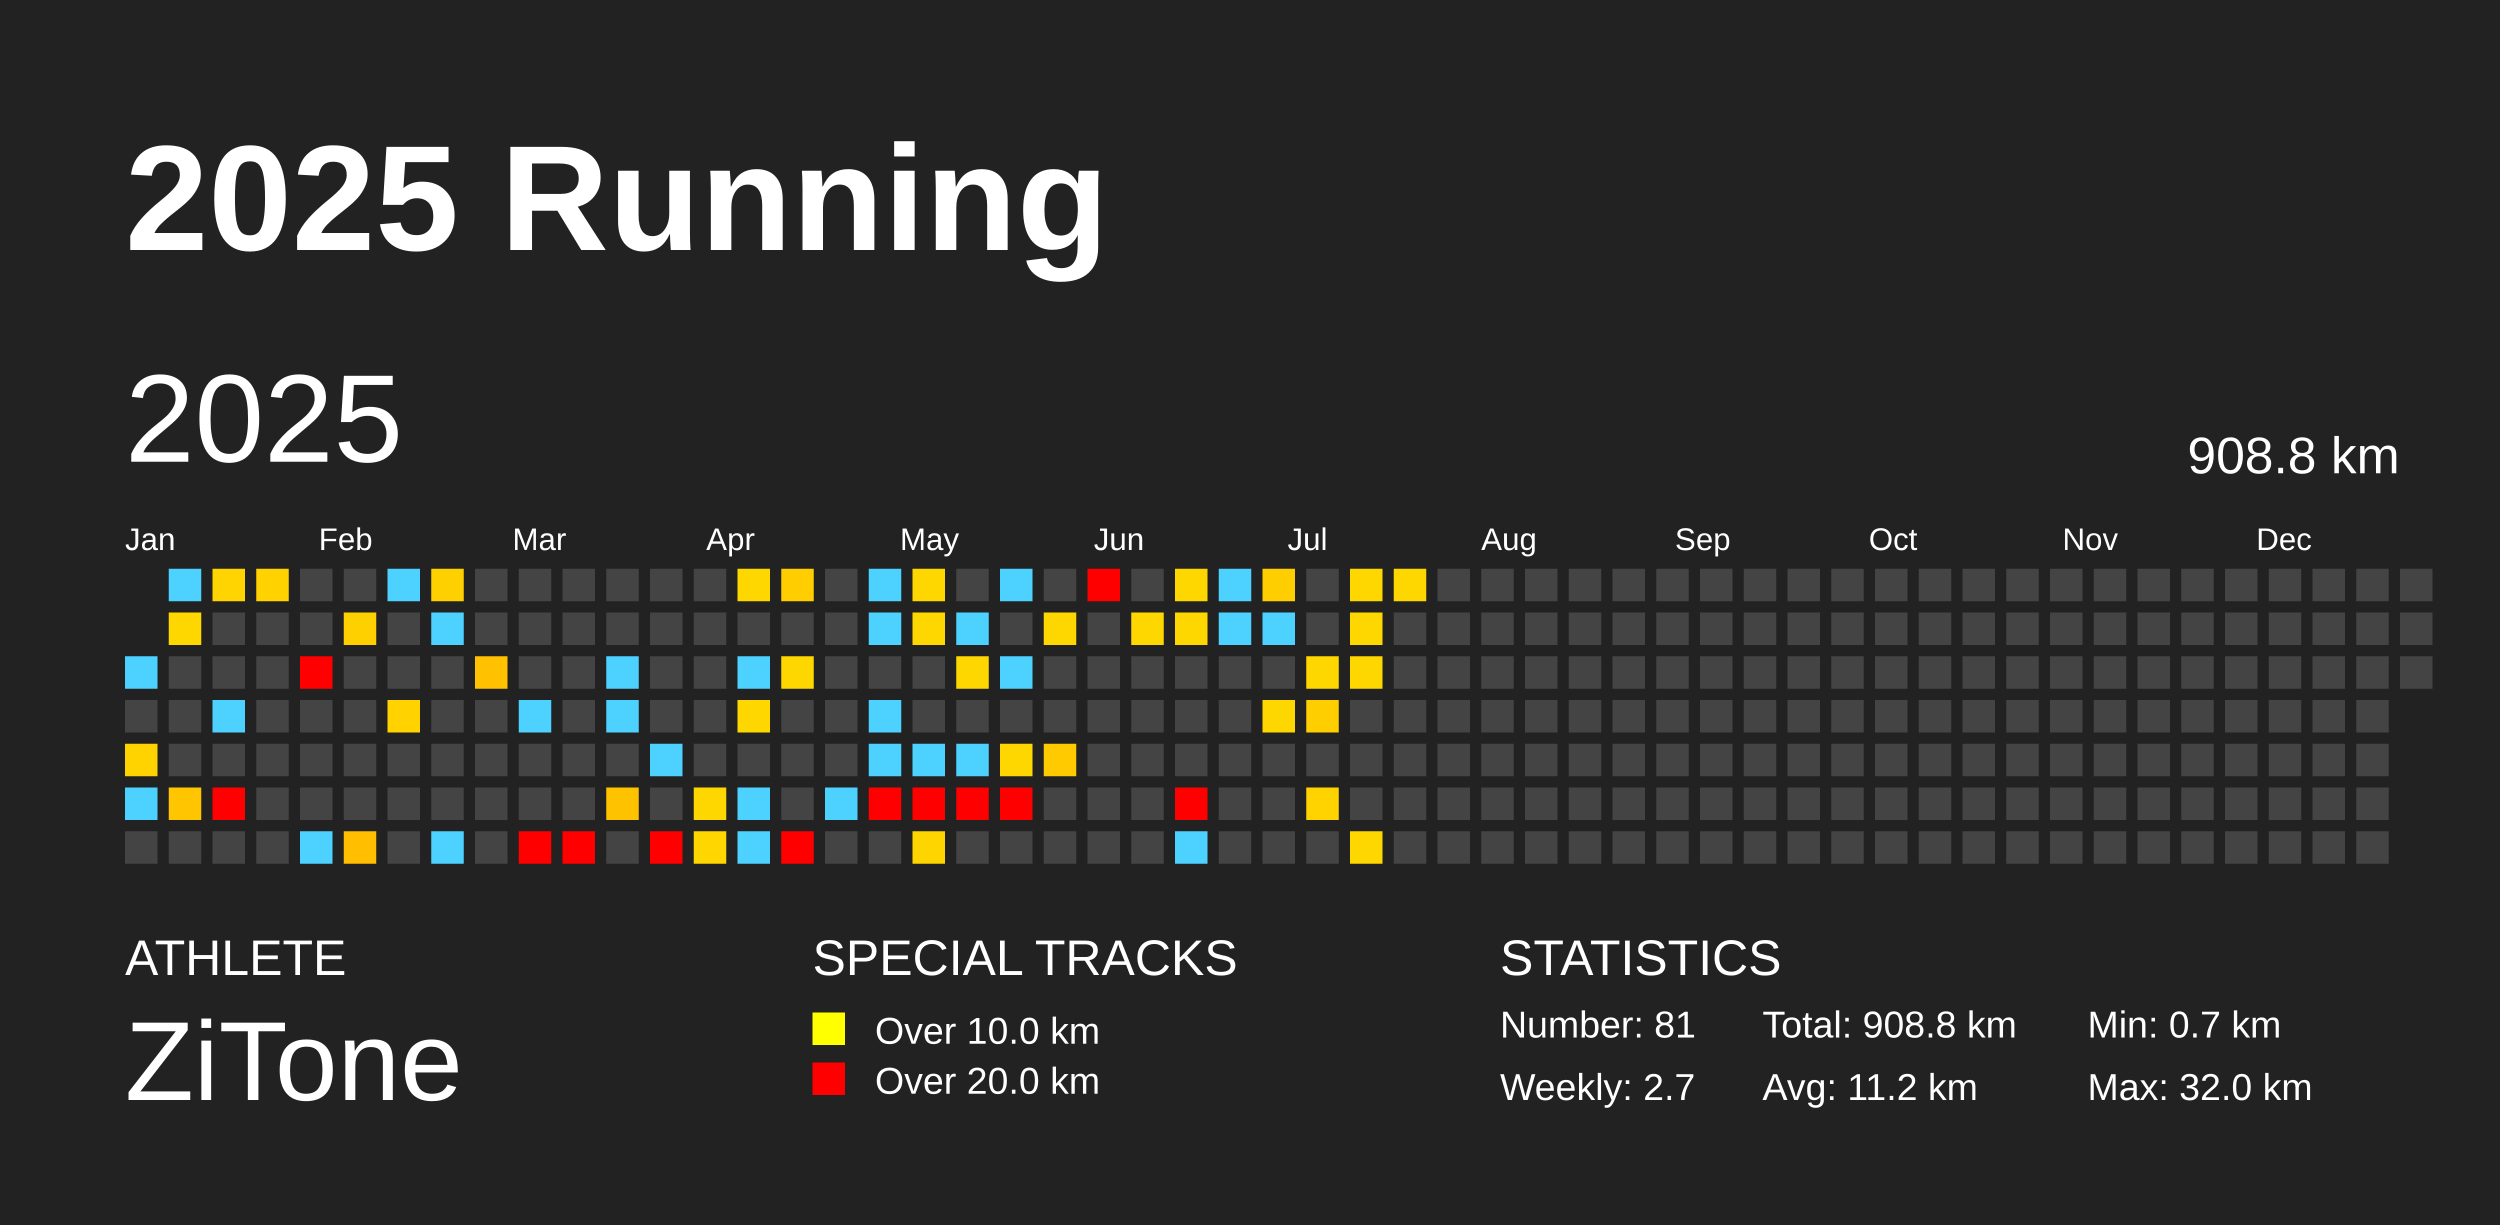
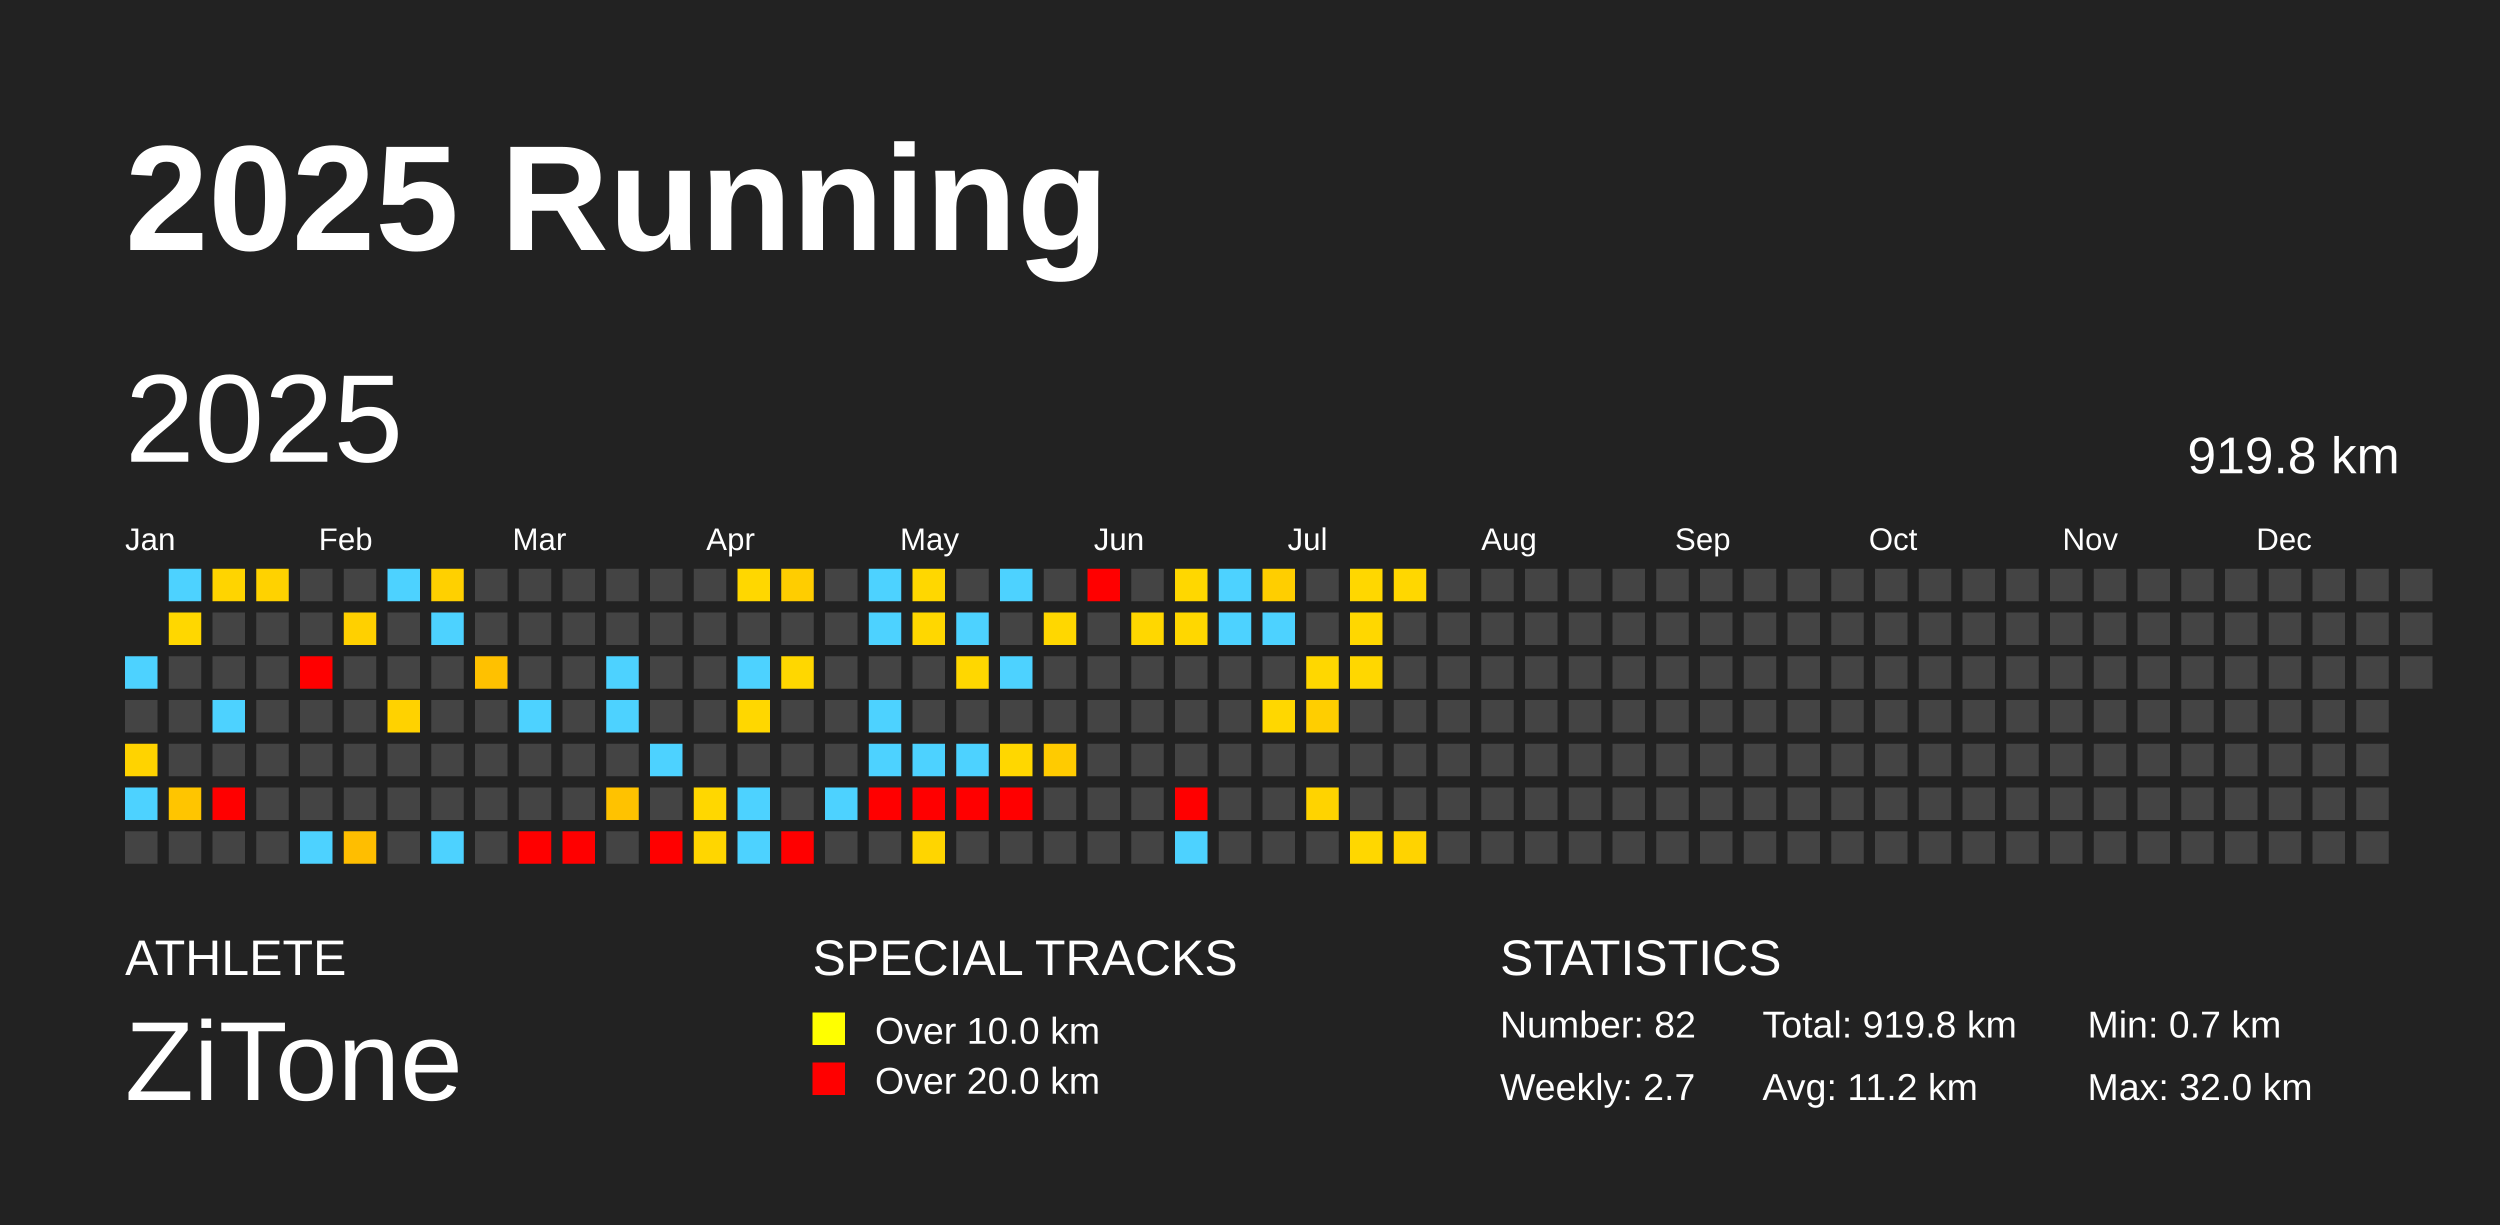
<svg xmlns="http://www.w3.org/2000/svg" baseProfile="full" height="98mm" version="1.1" viewBox="0,0,200,98" width="200mm">
  <defs />
  <rect fill="#222222" height="98" width="200" x="0" y="0" />
  <text fill="#FFFFFF" style="font-size:12px; font-family:Arial; font-weight:bold;" x="10" y="20">2025 Running</text>
  <text fill="#FFFFFF" style="font-size:4px; font-family:Arial" x="10" y="78">ATHLETE</text>
  <text fill="#FFFFFF" style="font-size:9px; font-family:Arial" x="10" y="88">ZiTone</text>
  <text fill="#FFFFFF" style="font-size:4px; font-family:Arial" x="65" y="78">SPECIAL TRACKS</text>
  <rect fill="yellow" height="2.6" width="2.6" x="65" y="81" />
  <text fill="#FFFFFF" style="font-size:3px; font-family:Arial" x="70" y="83.5">Over 10.0 km</text>
  <rect fill="red" height="2.6" width="2.6" x="65" y="85" />
  <text fill="#FFFFFF" style="font-size:3px; font-family:Arial" x="70" y="87.5">Over 20.0 km</text>
  <text fill="#FFFFFF" style="font-size:4px; font-family:Arial" x="120" y="78">STATISTICS</text>
-   <text fill="#FFFFFF" style="font-size:3px; font-family:Arial" x="120" y="83">Number: 81</text>
+   <text fill="#FFFFFF" style="font-size:3px; font-family:Arial" x="120" y="83">Number: 82</text>
  <text fill="#FFFFFF" style="font-size:3px; font-family:Arial" x="120" y="88">Weekly: 2.7</text>
-   <text fill="#FFFFFF" style="font-size:3px; font-family:Arial" x="141" y="83">Total: 908.8 km</text>
+   <text fill="#FFFFFF" style="font-size:3px; font-family:Arial" x="141" y="83">Total: 919.8 km</text>
  <text fill="#FFFFFF" style="font-size:3px; font-family:Arial" x="141" y="88">Avg: 11.2 km</text>
  <text fill="#FFFFFF" style="font-size:3px; font-family:Arial" x="167" y="83">Min: 0.7 km</text>
  <text fill="#FFFFFF" style="font-size:3px; font-family:Arial" x="167" y="88">Max: 32.0 km</text>
  <text dominant-baseline="hanging" fill="#FFFFFF" style="font-size:10.0px; font-family:Arial;" x="10" y="30">2025</text>
-   <text dominant-baseline="hanging" fill="#FFFFFF" style="font-size:4.125px; font-family:Arial;" x="175" y="35">908.8 km</text>
+   <text dominant-baseline="hanging" fill="#FFFFFF" style="font-size:4.125px; font-family:Arial;" x="175" y="35">919.8 km</text>
  <text fill="#FFFFFF" style="font-size:2.5px; font-family:Arial" x="10.0" y="44">Jan</text>
  <text fill="#FFFFFF" style="font-size:2.5px; font-family:Arial" x="25.5" y="44">Feb</text>
  <text fill="#FFFFFF" style="font-size:2.5px; font-family:Arial" x="41.0" y="44">Mar</text>
  <text fill="#FFFFFF" style="font-size:2.5px; font-family:Arial" x="56.5" y="44">Apr</text>
  <text fill="#FFFFFF" style="font-size:2.5px; font-family:Arial" x="72.0" y="44">May</text>
  <text fill="#FFFFFF" style="font-size:2.5px; font-family:Arial" x="87.5" y="44">Jun</text>
  <text fill="#FFFFFF" style="font-size:2.5px; font-family:Arial" x="103.0" y="44">Jul</text>
  <text fill="#FFFFFF" style="font-size:2.5px; font-family:Arial" x="118.5" y="44">Aug</text>
  <text fill="#FFFFFF" style="font-size:2.5px; font-family:Arial" x="134.0" y="44">Sep</text>
  <text fill="#FFFFFF" style="font-size:2.5px; font-family:Arial" x="149.5" y="44">Oct</text>
  <text fill="#FFFFFF" style="font-size:2.5px; font-family:Arial" x="165.0" y="44">Nov</text>
  <text fill="#FFFFFF" style="font-size:2.5px; font-family:Arial" x="180.5" y="44">Dec</text>
  <rect fill="#4dd2ff" height="2.6" width="2.6" x="10.0" y="52.5" />
  <rect fill="#444444" height="2.6" width="2.6" x="10.0" y="56.0" />
  <rect fill="#ffd300" height="2.6" width="2.6" x="10.0" y="59.5" />
  <rect fill="#4dd2ff" height="2.6" width="2.6" x="10.0" y="63.0" />
  <rect fill="#444444" height="2.6" width="2.6" x="10.0" y="66.5" />
  <rect fill="#4dd2ff" height="2.6" width="2.6" x="13.5" y="45.5" />
  <rect fill="#ffd700" height="2.6" width="2.6" x="13.5" y="49.0" />
  <rect fill="#444444" height="2.6" width="2.6" x="13.5" y="52.5" />
  <rect fill="#444444" height="2.6" width="2.6" x="13.5" y="56.0" />
  <rect fill="#444444" height="2.6" width="2.6" x="13.5" y="59.5" />
  <rect fill="#ffc500" height="2.6" width="2.6" x="13.5" y="63.0" />
  <rect fill="#444444" height="2.6" width="2.6" x="13.5" y="66.5" />
  <rect fill="#ffd400" height="2.6" width="2.6" x="17.0" y="45.5" />
  <rect fill="#444444" height="2.6" width="2.6" x="17.0" y="49.0" />
  <rect fill="#444444" height="2.6" width="2.6" x="17.0" y="52.5" />
  <rect fill="#4dd2ff" height="2.6" width="2.6" x="17.0" y="56.0" />
  <rect fill="#444444" height="2.6" width="2.6" x="17.0" y="59.5" />
  <rect fill="red" height="2.6" width="2.6" x="17.0" y="63.0" />
  <rect fill="#444444" height="2.6" width="2.6" x="17.0" y="66.5" />
  <rect fill="#ffd200" height="2.6" width="2.6" x="20.5" y="45.5" />
  <rect fill="#444444" height="2.6" width="2.6" x="20.5" y="49.0" />
  <rect fill="#444444" height="2.6" width="2.6" x="20.5" y="52.5" />
  <rect fill="#444444" height="2.6" width="2.6" x="20.5" y="56.0" />
  <rect fill="#444444" height="2.6" width="2.6" x="20.5" y="59.5" />
  <rect fill="#444444" height="2.6" width="2.6" x="20.5" y="63.0" />
  <rect fill="#444444" height="2.6" width="2.6" x="20.5" y="66.5" />
  <rect fill="#444444" height="2.6" width="2.6" x="24.0" y="45.5" />
  <rect fill="#444444" height="2.6" width="2.6" x="24.0" y="49.0" />
  <rect fill="red" height="2.6" width="2.6" x="24.0" y="52.5" />
  <rect fill="#444444" height="2.6" width="2.6" x="24.0" y="56.0" />
  <rect fill="#444444" height="2.6" width="2.6" x="24.0" y="59.5" />
  <rect fill="#444444" height="2.6" width="2.6" x="24.0" y="63.0" />
  <rect fill="#4dd2ff" height="2.6" width="2.6" x="24.0" y="66.5" />
  <rect fill="#444444" height="2.6" width="2.6" x="27.5" y="45.5" />
  <rect fill="#ffd000" height="2.6" width="2.6" x="27.5" y="49.0" />
  <rect fill="#444444" height="2.6" width="2.6" x="27.5" y="52.5" />
  <rect fill="#444444" height="2.6" width="2.6" x="27.5" y="56.0" />
  <rect fill="#444444" height="2.6" width="2.6" x="27.5" y="59.5" />
  <rect fill="#444444" height="2.6" width="2.6" x="27.5" y="63.0" />
  <rect fill="#ffbe00" height="2.6" width="2.6" x="27.5" y="66.5" />
  <rect fill="#4dd2ff" height="2.6" width="2.6" x="31.0" y="45.5" />
  <rect fill="#444444" height="2.6" width="2.6" x="31.0" y="49.0" />
  <rect fill="#444444" height="2.6" width="2.6" x="31.0" y="52.5" />
  <rect fill="#ffd200" height="2.6" width="2.6" x="31.0" y="56.0" />
  <rect fill="#444444" height="2.6" width="2.6" x="31.0" y="59.5" />
  <rect fill="#444444" height="2.6" width="2.6" x="31.0" y="63.0" />
  <rect fill="#444444" height="2.6" width="2.6" x="31.0" y="66.5" />
  <rect fill="#ffd000" height="2.6" width="2.6" x="34.5" y="45.5" />
  <rect fill="#4dd2ff" height="2.6" width="2.6" x="34.5" y="49.0" />
  <rect fill="#444444" height="2.6" width="2.6" x="34.5" y="52.5" />
  <rect fill="#444444" height="2.6" width="2.6" x="34.5" y="56.0" />
  <rect fill="#444444" height="2.6" width="2.6" x="34.5" y="59.5" />
  <rect fill="#444444" height="2.6" width="2.6" x="34.5" y="63.0" />
  <rect fill="#4dd2ff" height="2.6" width="2.6" x="34.5" y="66.5" />
  <rect fill="#444444" height="2.6" width="2.6" x="38.0" y="45.5" />
  <rect fill="#444444" height="2.6" width="2.6" x="38.0" y="49.0" />
  <rect fill="#ffc100" height="2.6" width="2.6" x="38.0" y="52.5" />
  <rect fill="#444444" height="2.6" width="2.6" x="38.0" y="56.0" />
  <rect fill="#444444" height="2.6" width="2.6" x="38.0" y="59.5" />
  <rect fill="#444444" height="2.6" width="2.6" x="38.0" y="63.0" />
  <rect fill="#444444" height="2.6" width="2.6" x="38.0" y="66.5" />
  <rect fill="#444444" height="2.6" width="2.6" x="41.5" y="45.5" />
  <rect fill="#444444" height="2.6" width="2.6" x="41.5" y="49.0" />
  <rect fill="#444444" height="2.6" width="2.6" x="41.5" y="52.5" />
  <rect fill="#4dd2ff" height="2.6" width="2.6" x="41.5" y="56.0" />
  <rect fill="#444444" height="2.6" width="2.6" x="41.5" y="59.5" />
  <rect fill="#444444" height="2.6" width="2.6" x="41.5" y="63.0" />
  <rect fill="red" height="2.6" width="2.6" x="41.5" y="66.5" />
  <rect fill="#444444" height="2.6" width="2.6" x="45.0" y="45.5" />
  <rect fill="#444444" height="2.6" width="2.6" x="45.0" y="49.0" />
  <rect fill="#444444" height="2.6" width="2.6" x="45.0" y="52.5" />
  <rect fill="#444444" height="2.6" width="2.6" x="45.0" y="56.0" />
  <rect fill="#444444" height="2.6" width="2.6" x="45.0" y="59.5" />
  <rect fill="#444444" height="2.6" width="2.6" x="45.0" y="63.0" />
  <rect fill="red" height="2.6" width="2.6" x="45.0" y="66.5" />
  <rect fill="#444444" height="2.6" width="2.6" x="48.5" y="45.5" />
  <rect fill="#444444" height="2.6" width="2.6" x="48.5" y="49.0" />
  <rect fill="#4dd2ff" height="2.6" width="2.6" x="48.5" y="52.5" />
  <rect fill="#4dd2ff" height="2.6" width="2.6" x="48.5" y="56.0" />
  <rect fill="#444444" height="2.6" width="2.6" x="48.5" y="59.5" />
  <rect fill="#ffc200" height="2.6" width="2.6" x="48.5" y="63.0" />
  <rect fill="#444444" height="2.6" width="2.6" x="48.5" y="66.5" />
  <rect fill="#444444" height="2.6" width="2.6" x="52.0" y="45.5" />
  <rect fill="#444444" height="2.6" width="2.6" x="52.0" y="49.0" />
  <rect fill="#444444" height="2.6" width="2.6" x="52.0" y="52.5" />
  <rect fill="#444444" height="2.6" width="2.6" x="52.0" y="56.0" />
  <rect fill="#4dd2ff" height="2.6" width="2.6" x="52.0" y="59.5" />
  <rect fill="#444444" height="2.6" width="2.6" x="52.0" y="63.0" />
  <rect fill="red" height="2.6" width="2.6" x="52.0" y="66.5" />
  <rect fill="#444444" height="2.6" width="2.6" x="55.5" y="45.5" />
  <rect fill="#444444" height="2.6" width="2.6" x="55.5" y="49.0" />
  <rect fill="#444444" height="2.6" width="2.6" x="55.5" y="52.5" />
  <rect fill="#444444" height="2.6" width="2.6" x="55.5" y="56.0" />
  <rect fill="#444444" height="2.6" width="2.6" x="55.5" y="59.5" />
  <rect fill="#ffd700" height="2.6" width="2.6" x="55.5" y="63.0" />
  <rect fill="#ffd600" height="2.6" width="2.6" x="55.5" y="66.5" />
  <rect fill="#ffd700" height="2.6" width="2.6" x="59.0" y="45.5" />
  <rect fill="#444444" height="2.6" width="2.6" x="59.0" y="49.0" />
  <rect fill="#4dd2ff" height="2.6" width="2.6" x="59.0" y="52.5" />
  <rect fill="#ffd700" height="2.6" width="2.6" x="59.0" y="56.0" />
  <rect fill="#444444" height="2.6" width="2.6" x="59.0" y="59.5" />
  <rect fill="#4dd2ff" height="2.6" width="2.6" x="59.0" y="63.0" />
  <rect fill="#4dd2ff" height="2.6" width="2.6" x="59.0" y="66.5" />
  <rect fill="#ffcd00" height="2.6" width="2.6" x="62.5" y="45.5" />
  <rect fill="#444444" height="2.6" width="2.6" x="62.5" y="49.0" />
  <rect fill="#ffd700" height="2.6" width="2.6" x="62.5" y="52.5" />
  <rect fill="#444444" height="2.6" width="2.6" x="62.5" y="56.0" />
  <rect fill="#444444" height="2.6" width="2.6" x="62.5" y="59.5" />
  <rect fill="#444444" height="2.6" width="2.6" x="62.5" y="63.0" />
  <rect fill="red" height="2.6" width="2.6" x="62.5" y="66.5" />
  <rect fill="#444444" height="2.6" width="2.6" x="66.0" y="45.5" />
  <rect fill="#444444" height="2.6" width="2.6" x="66.0" y="49.0" />
  <rect fill="#444444" height="2.6" width="2.6" x="66.0" y="52.5" />
  <rect fill="#444444" height="2.6" width="2.6" x="66.0" y="56.0" />
  <rect fill="#444444" height="2.6" width="2.6" x="66.0" y="59.5" />
  <rect fill="#4dd2ff" height="2.6" width="2.6" x="66.0" y="63.0" />
  <rect fill="#444444" height="2.6" width="2.6" x="66.0" y="66.5" />
  <rect fill="#4dd2ff" height="2.6" width="2.6" x="69.5" y="45.5" />
  <rect fill="#4dd2ff" height="2.6" width="2.6" x="69.5" y="49.0" />
  <rect fill="#444444" height="2.6" width="2.6" x="69.5" y="52.5" />
  <rect fill="#4dd2ff" height="2.6" width="2.6" x="69.5" y="56.0" />
  <rect fill="#4dd2ff" height="2.6" width="2.6" x="69.5" y="59.5" />
  <rect fill="red" height="2.6" width="2.6" x="69.5" y="63.0" />
  <rect fill="#444444" height="2.6" width="2.6" x="69.5" y="66.5" />
  <rect fill="#ffd700" height="2.6" width="2.6" x="73.0" y="45.5" />
  <rect fill="#ffd700" height="2.6" width="2.6" x="73.0" y="49.0" />
  <rect fill="#444444" height="2.6" width="2.6" x="73.0" y="52.5" />
  <rect fill="#444444" height="2.6" width="2.6" x="73.0" y="56.0" />
  <rect fill="#4dd2ff" height="2.6" width="2.6" x="73.0" y="59.5" />
  <rect fill="red" height="2.6" width="2.6" x="73.0" y="63.0" />
  <rect fill="#ffd500" height="2.6" width="2.6" x="73.0" y="66.5" />
  <rect fill="#444444" height="2.6" width="2.6" x="76.5" y="45.5" />
  <rect fill="#4dd2ff" height="2.6" width="2.6" x="76.5" y="49.0" />
  <rect fill="#ffd700" height="2.6" width="2.6" x="76.5" y="52.5" />
  <rect fill="#444444" height="2.6" width="2.6" x="76.5" y="56.0" />
  <rect fill="#4dd2ff" height="2.6" width="2.6" x="76.5" y="59.5" />
  <rect fill="red" height="2.6" width="2.6" x="76.5" y="63.0" />
  <rect fill="#444444" height="2.6" width="2.6" x="76.5" y="66.5" />
  <rect fill="#4dd2ff" height="2.6" width="2.6" x="80.0" y="45.5" />
  <rect fill="#444444" height="2.6" width="2.6" x="80.0" y="49.0" />
  <rect fill="#4dd2ff" height="2.6" width="2.6" x="80.0" y="52.5" />
  <rect fill="#444444" height="2.6" width="2.6" x="80.0" y="56.0" />
  <rect fill="#ffd700" height="2.6" width="2.6" x="80.0" y="59.5" />
  <rect fill="red" height="2.6" width="2.6" x="80.0" y="63.0" />
  <rect fill="#444444" height="2.6" width="2.6" x="80.0" y="66.5" />
  <rect fill="#444444" height="2.6" width="2.6" x="83.5" y="45.5" />
  <rect fill="#ffd700" height="2.6" width="2.6" x="83.5" y="49.0" />
  <rect fill="#444444" height="2.6" width="2.6" x="83.5" y="52.5" />
  <rect fill="#444444" height="2.6" width="2.6" x="83.5" y="56.0" />
  <rect fill="#ffcb00" height="2.6" width="2.6" x="83.5" y="59.5" />
  <rect fill="#444444" height="2.6" width="2.6" x="83.5" y="63.0" />
  <rect fill="#444444" height="2.6" width="2.6" x="83.5" y="66.5" />
  <rect fill="red" height="2.6" width="2.6" x="87.0" y="45.5" />
  <rect fill="#444444" height="2.6" width="2.6" x="87.0" y="49.0" />
  <rect fill="#444444" height="2.6" width="2.6" x="87.0" y="52.5" />
  <rect fill="#444444" height="2.6" width="2.6" x="87.0" y="56.0" />
  <rect fill="#444444" height="2.6" width="2.6" x="87.0" y="59.5" />
  <rect fill="#444444" height="2.6" width="2.6" x="87.0" y="63.0" />
  <rect fill="#444444" height="2.6" width="2.6" x="87.0" y="66.5" />
  <rect fill="#444444" height="2.6" width="2.6" x="90.5" y="45.5" />
  <rect fill="#ffd700" height="2.6" width="2.6" x="90.5" y="49.0" />
  <rect fill="#444444" height="2.6" width="2.6" x="90.5" y="52.5" />
  <rect fill="#444444" height="2.6" width="2.6" x="90.5" y="56.0" />
  <rect fill="#444444" height="2.6" width="2.6" x="90.5" y="59.5" />
  <rect fill="#444444" height="2.6" width="2.6" x="90.5" y="63.0" />
  <rect fill="#444444" height="2.6" width="2.6" x="90.5" y="66.5" />
  <rect fill="#ffd700" height="2.6" width="2.6" x="94.0" y="45.5" />
  <rect fill="#ffd700" height="2.6" width="2.6" x="94.0" y="49.0" />
  <rect fill="#444444" height="2.6" width="2.6" x="94.0" y="52.5" />
  <rect fill="#444444" height="2.6" width="2.6" x="94.0" y="56.0" />
  <rect fill="#444444" height="2.6" width="2.6" x="94.0" y="59.5" />
  <rect fill="red" height="2.6" width="2.6" x="94.0" y="63.0" />
  <rect fill="#4dd2ff" height="2.6" width="2.6" x="94.0" y="66.5" />
  <rect fill="#4dd2ff" height="2.6" width="2.6" x="97.5" y="45.5" />
  <rect fill="#4dd2ff" height="2.6" width="2.6" x="97.5" y="49.0" />
  <rect fill="#444444" height="2.6" width="2.6" x="97.5" y="52.5" />
  <rect fill="#444444" height="2.6" width="2.6" x="97.5" y="56.0" />
  <rect fill="#444444" height="2.6" width="2.6" x="97.5" y="59.5" />
  <rect fill="#444444" height="2.6" width="2.6" x="97.5" y="63.0" />
  <rect fill="#444444" height="2.6" width="2.6" x="97.5" y="66.5" />
  <rect fill="#ffce00" height="2.6" width="2.6" x="101.0" y="45.5" />
  <rect fill="#4dd2ff" height="2.6" width="2.6" x="101.0" y="49.0" />
  <rect fill="#444444" height="2.6" width="2.6" x="101.0" y="52.5" />
  <rect fill="#ffd700" height="2.6" width="2.6" x="101.0" y="56.0" />
  <rect fill="#444444" height="2.6" width="2.6" x="101.0" y="59.5" />
  <rect fill="#444444" height="2.6" width="2.6" x="101.0" y="63.0" />
  <rect fill="#444444" height="2.6" width="2.6" x="101.0" y="66.5" />
  <rect fill="#444444" height="2.6" width="2.6" x="104.5" y="45.5" />
  <rect fill="#444444" height="2.6" width="2.6" x="104.5" y="49.0" />
  <rect fill="#ffd700" height="2.6" width="2.6" x="104.5" y="52.5" />
  <rect fill="#ffce00" height="2.6" width="2.6" x="104.5" y="56.0" />
  <rect fill="#444444" height="2.6" width="2.6" x="104.5" y="59.5" />
  <rect fill="#ffd300" height="2.6" width="2.6" x="104.5" y="63.0" />
  <rect fill="#444444" height="2.6" width="2.6" x="104.5" y="66.5" />
  <rect fill="#ffd700" height="2.6" width="2.6" x="108.0" y="45.5" />
  <rect fill="#ffd700" height="2.6" width="2.6" x="108.0" y="49.0" />
  <rect fill="#ffd700" height="2.6" width="2.6" x="108.0" y="52.5" />
  <rect fill="#444444" height="2.6" width="2.6" x="108.0" y="56.0" />
  <rect fill="#444444" height="2.6" width="2.6" x="108.0" y="59.5" />
  <rect fill="#444444" height="2.6" width="2.6" x="108.0" y="63.0" />
  <rect fill="#ffd700" height="2.6" width="2.6" x="108.0" y="66.5" />
  <rect fill="#ffd700" height="2.6" width="2.6" x="111.5" y="45.5" />
  <rect fill="#444444" height="2.6" width="2.6" x="111.5" y="49.0" />
  <rect fill="#444444" height="2.6" width="2.6" x="111.5" y="52.5" />
  <rect fill="#444444" height="2.6" width="2.6" x="111.5" y="56.0" />
  <rect fill="#444444" height="2.6" width="2.6" x="111.5" y="59.5" />
  <rect fill="#444444" height="2.6" width="2.6" x="111.5" y="63.0" />
-   <rect fill="#444444" height="2.6" width="2.6" x="111.5" y="66.5" />
+   <rect fill="#ffd300" height="2.6" width="2.6" x="111.5" y="66.5" />
  <rect fill="#444444" height="2.6" width="2.6" x="115.0" y="45.5" />
  <rect fill="#444444" height="2.6" width="2.6" x="115.0" y="49.0" />
  <rect fill="#444444" height="2.6" width="2.6" x="115.0" y="52.5" />
  <rect fill="#444444" height="2.6" width="2.6" x="115.0" y="56.0" />
  <rect fill="#444444" height="2.6" width="2.6" x="115.0" y="59.5" />
  <rect fill="#444444" height="2.6" width="2.6" x="115.0" y="63.0" />
  <rect fill="#444444" height="2.6" width="2.6" x="115.0" y="66.5" />
  <rect fill="#444444" height="2.6" width="2.6" x="118.5" y="45.5" />
  <rect fill="#444444" height="2.6" width="2.6" x="118.5" y="49.0" />
  <rect fill="#444444" height="2.6" width="2.6" x="118.5" y="52.5" />
  <rect fill="#444444" height="2.6" width="2.6" x="118.5" y="56.0" />
  <rect fill="#444444" height="2.6" width="2.6" x="118.5" y="59.5" />
  <rect fill="#444444" height="2.6" width="2.6" x="118.5" y="63.0" />
  <rect fill="#444444" height="2.6" width="2.6" x="118.5" y="66.5" />
  <rect fill="#444444" height="2.6" width="2.6" x="122.0" y="45.5" />
  <rect fill="#444444" height="2.6" width="2.6" x="122.0" y="49.0" />
  <rect fill="#444444" height="2.6" width="2.6" x="122.0" y="52.5" />
  <rect fill="#444444" height="2.6" width="2.6" x="122.0" y="56.0" />
  <rect fill="#444444" height="2.6" width="2.6" x="122.0" y="59.5" />
  <rect fill="#444444" height="2.6" width="2.6" x="122.0" y="63.0" />
  <rect fill="#444444" height="2.6" width="2.6" x="122.0" y="66.5" />
  <rect fill="#444444" height="2.6" width="2.6" x="125.5" y="45.5" />
  <rect fill="#444444" height="2.6" width="2.6" x="125.5" y="49.0" />
  <rect fill="#444444" height="2.6" width="2.6" x="125.5" y="52.5" />
  <rect fill="#444444" height="2.6" width="2.6" x="125.5" y="56.0" />
  <rect fill="#444444" height="2.6" width="2.6" x="125.5" y="59.5" />
  <rect fill="#444444" height="2.6" width="2.6" x="125.5" y="63.0" />
  <rect fill="#444444" height="2.6" width="2.6" x="125.5" y="66.5" />
  <rect fill="#444444" height="2.6" width="2.6" x="129.0" y="45.5" />
  <rect fill="#444444" height="2.6" width="2.6" x="129.0" y="49.0" />
  <rect fill="#444444" height="2.6" width="2.6" x="129.0" y="52.5" />
  <rect fill="#444444" height="2.6" width="2.6" x="129.0" y="56.0" />
  <rect fill="#444444" height="2.6" width="2.6" x="129.0" y="59.5" />
  <rect fill="#444444" height="2.6" width="2.6" x="129.0" y="63.0" />
  <rect fill="#444444" height="2.6" width="2.6" x="129.0" y="66.5" />
  <rect fill="#444444" height="2.6" width="2.6" x="132.5" y="45.5" />
  <rect fill="#444444" height="2.6" width="2.6" x="132.5" y="49.0" />
  <rect fill="#444444" height="2.6" width="2.6" x="132.5" y="52.5" />
  <rect fill="#444444" height="2.6" width="2.6" x="132.5" y="56.0" />
  <rect fill="#444444" height="2.6" width="2.6" x="132.5" y="59.5" />
  <rect fill="#444444" height="2.6" width="2.6" x="132.5" y="63.0" />
  <rect fill="#444444" height="2.6" width="2.6" x="132.5" y="66.5" />
  <rect fill="#444444" height="2.6" width="2.6" x="136.0" y="45.5" />
  <rect fill="#444444" height="2.6" width="2.6" x="136.0" y="49.0" />
  <rect fill="#444444" height="2.6" width="2.6" x="136.0" y="52.5" />
  <rect fill="#444444" height="2.6" width="2.6" x="136.0" y="56.0" />
  <rect fill="#444444" height="2.6" width="2.6" x="136.0" y="59.5" />
  <rect fill="#444444" height="2.6" width="2.6" x="136.0" y="63.0" />
  <rect fill="#444444" height="2.6" width="2.6" x="136.0" y="66.5" />
  <rect fill="#444444" height="2.6" width="2.6" x="139.5" y="45.5" />
  <rect fill="#444444" height="2.6" width="2.6" x="139.5" y="49.0" />
  <rect fill="#444444" height="2.6" width="2.6" x="139.5" y="52.5" />
  <rect fill="#444444" height="2.6" width="2.6" x="139.5" y="56.0" />
  <rect fill="#444444" height="2.6" width="2.6" x="139.5" y="59.5" />
  <rect fill="#444444" height="2.6" width="2.6" x="139.5" y="63.0" />
  <rect fill="#444444" height="2.6" width="2.6" x="139.5" y="66.5" />
  <rect fill="#444444" height="2.6" width="2.6" x="143.0" y="45.5" />
  <rect fill="#444444" height="2.6" width="2.6" x="143.0" y="49.0" />
  <rect fill="#444444" height="2.6" width="2.6" x="143.0" y="52.5" />
  <rect fill="#444444" height="2.6" width="2.6" x="143.0" y="56.0" />
  <rect fill="#444444" height="2.6" width="2.6" x="143.0" y="59.5" />
  <rect fill="#444444" height="2.6" width="2.6" x="143.0" y="63.0" />
  <rect fill="#444444" height="2.6" width="2.6" x="143.0" y="66.5" />
  <rect fill="#444444" height="2.6" width="2.6" x="146.5" y="45.5" />
  <rect fill="#444444" height="2.6" width="2.6" x="146.5" y="49.0" />
  <rect fill="#444444" height="2.6" width="2.6" x="146.5" y="52.5" />
  <rect fill="#444444" height="2.6" width="2.6" x="146.5" y="56.0" />
  <rect fill="#444444" height="2.6" width="2.6" x="146.5" y="59.5" />
  <rect fill="#444444" height="2.6" width="2.6" x="146.5" y="63.0" />
  <rect fill="#444444" height="2.6" width="2.6" x="146.5" y="66.5" />
  <rect fill="#444444" height="2.6" width="2.6" x="150.0" y="45.5" />
  <rect fill="#444444" height="2.6" width="2.6" x="150.0" y="49.0" />
  <rect fill="#444444" height="2.6" width="2.6" x="150.0" y="52.5" />
  <rect fill="#444444" height="2.6" width="2.6" x="150.0" y="56.0" />
  <rect fill="#444444" height="2.6" width="2.6" x="150.0" y="59.5" />
  <rect fill="#444444" height="2.6" width="2.6" x="150.0" y="63.0" />
  <rect fill="#444444" height="2.6" width="2.6" x="150.0" y="66.5" />
  <rect fill="#444444" height="2.6" width="2.6" x="153.5" y="45.5" />
  <rect fill="#444444" height="2.6" width="2.6" x="153.5" y="49.0" />
  <rect fill="#444444" height="2.6" width="2.6" x="153.5" y="52.5" />
  <rect fill="#444444" height="2.6" width="2.6" x="153.5" y="56.0" />
  <rect fill="#444444" height="2.6" width="2.6" x="153.5" y="59.5" />
  <rect fill="#444444" height="2.6" width="2.6" x="153.5" y="63.0" />
  <rect fill="#444444" height="2.6" width="2.6" x="153.5" y="66.5" />
  <rect fill="#444444" height="2.6" width="2.6" x="157.0" y="45.5" />
  <rect fill="#444444" height="2.6" width="2.6" x="157.0" y="49.0" />
  <rect fill="#444444" height="2.6" width="2.6" x="157.0" y="52.5" />
  <rect fill="#444444" height="2.6" width="2.6" x="157.0" y="56.0" />
  <rect fill="#444444" height="2.6" width="2.6" x="157.0" y="59.5" />
  <rect fill="#444444" height="2.6" width="2.6" x="157.0" y="63.0" />
  <rect fill="#444444" height="2.6" width="2.6" x="157.0" y="66.5" />
  <rect fill="#444444" height="2.6" width="2.6" x="160.5" y="45.5" />
  <rect fill="#444444" height="2.6" width="2.6" x="160.5" y="49.0" />
  <rect fill="#444444" height="2.6" width="2.6" x="160.5" y="52.5" />
  <rect fill="#444444" height="2.6" width="2.6" x="160.5" y="56.0" />
  <rect fill="#444444" height="2.6" width="2.6" x="160.5" y="59.5" />
  <rect fill="#444444" height="2.6" width="2.6" x="160.5" y="63.0" />
  <rect fill="#444444" height="2.6" width="2.6" x="160.5" y="66.5" />
  <rect fill="#444444" height="2.6" width="2.6" x="164.0" y="45.5" />
  <rect fill="#444444" height="2.6" width="2.6" x="164.0" y="49.0" />
  <rect fill="#444444" height="2.6" width="2.6" x="164.0" y="52.5" />
  <rect fill="#444444" height="2.6" width="2.6" x="164.0" y="56.0" />
  <rect fill="#444444" height="2.6" width="2.6" x="164.0" y="59.5" />
  <rect fill="#444444" height="2.6" width="2.6" x="164.0" y="63.0" />
  <rect fill="#444444" height="2.6" width="2.6" x="164.0" y="66.5" />
  <rect fill="#444444" height="2.6" width="2.6" x="167.5" y="45.5" />
  <rect fill="#444444" height="2.6" width="2.6" x="167.5" y="49.0" />
  <rect fill="#444444" height="2.6" width="2.6" x="167.5" y="52.5" />
  <rect fill="#444444" height="2.6" width="2.6" x="167.5" y="56.0" />
  <rect fill="#444444" height="2.6" width="2.6" x="167.5" y="59.5" />
  <rect fill="#444444" height="2.6" width="2.6" x="167.5" y="63.0" />
  <rect fill="#444444" height="2.6" width="2.6" x="167.5" y="66.5" />
  <rect fill="#444444" height="2.6" width="2.6" x="171.0" y="45.5" />
  <rect fill="#444444" height="2.6" width="2.6" x="171.0" y="49.0" />
  <rect fill="#444444" height="2.6" width="2.6" x="171.0" y="52.5" />
  <rect fill="#444444" height="2.6" width="2.6" x="171.0" y="56.0" />
  <rect fill="#444444" height="2.6" width="2.6" x="171.0" y="59.5" />
  <rect fill="#444444" height="2.6" width="2.6" x="171.0" y="63.0" />
  <rect fill="#444444" height="2.6" width="2.6" x="171.0" y="66.5" />
  <rect fill="#444444" height="2.6" width="2.6" x="174.5" y="45.5" />
  <rect fill="#444444" height="2.6" width="2.6" x="174.5" y="49.0" />
  <rect fill="#444444" height="2.6" width="2.6" x="174.5" y="52.5" />
  <rect fill="#444444" height="2.6" width="2.6" x="174.5" y="56.0" />
  <rect fill="#444444" height="2.6" width="2.6" x="174.5" y="59.5" />
  <rect fill="#444444" height="2.6" width="2.6" x="174.5" y="63.0" />
  <rect fill="#444444" height="2.6" width="2.6" x="174.5" y="66.5" />
  <rect fill="#444444" height="2.6" width="2.6" x="178.0" y="45.5" />
  <rect fill="#444444" height="2.6" width="2.6" x="178.0" y="49.0" />
  <rect fill="#444444" height="2.6" width="2.6" x="178.0" y="52.5" />
  <rect fill="#444444" height="2.6" width="2.6" x="178.0" y="56.0" />
  <rect fill="#444444" height="2.6" width="2.6" x="178.0" y="59.5" />
  <rect fill="#444444" height="2.6" width="2.6" x="178.0" y="63.0" />
  <rect fill="#444444" height="2.6" width="2.6" x="178.0" y="66.5" />
  <rect fill="#444444" height="2.6" width="2.6" x="181.5" y="45.5" />
  <rect fill="#444444" height="2.6" width="2.6" x="181.5" y="49.0" />
  <rect fill="#444444" height="2.6" width="2.6" x="181.5" y="52.5" />
  <rect fill="#444444" height="2.6" width="2.6" x="181.5" y="56.0" />
  <rect fill="#444444" height="2.6" width="2.6" x="181.5" y="59.5" />
  <rect fill="#444444" height="2.6" width="2.6" x="181.5" y="63.0" />
  <rect fill="#444444" height="2.6" width="2.6" x="181.5" y="66.5" />
  <rect fill="#444444" height="2.6" width="2.6" x="185.0" y="45.5" />
  <rect fill="#444444" height="2.6" width="2.6" x="185.0" y="49.0" />
  <rect fill="#444444" height="2.6" width="2.6" x="185.0" y="52.5" />
  <rect fill="#444444" height="2.6" width="2.6" x="185.0" y="56.0" />
  <rect fill="#444444" height="2.6" width="2.6" x="185.0" y="59.5" />
  <rect fill="#444444" height="2.6" width="2.6" x="185.0" y="63.0" />
  <rect fill="#444444" height="2.6" width="2.6" x="185.0" y="66.5" />
  <rect fill="#444444" height="2.6" width="2.6" x="188.5" y="45.5" />
  <rect fill="#444444" height="2.6" width="2.6" x="188.5" y="49.0" />
  <rect fill="#444444" height="2.6" width="2.6" x="188.5" y="52.5" />
  <rect fill="#444444" height="2.6" width="2.6" x="188.5" y="56.0" />
  <rect fill="#444444" height="2.6" width="2.6" x="188.5" y="59.5" />
  <rect fill="#444444" height="2.6" width="2.6" x="188.5" y="63.0" />
  <rect fill="#444444" height="2.6" width="2.6" x="188.5" y="66.5" />
  <rect fill="#444444" height="2.6" width="2.6" x="192.0" y="45.5" />
  <rect fill="#444444" height="2.6" width="2.6" x="192.0" y="49.0" />
  <rect fill="#444444" height="2.6" width="2.6" x="192.0" y="52.5" />
</svg>
